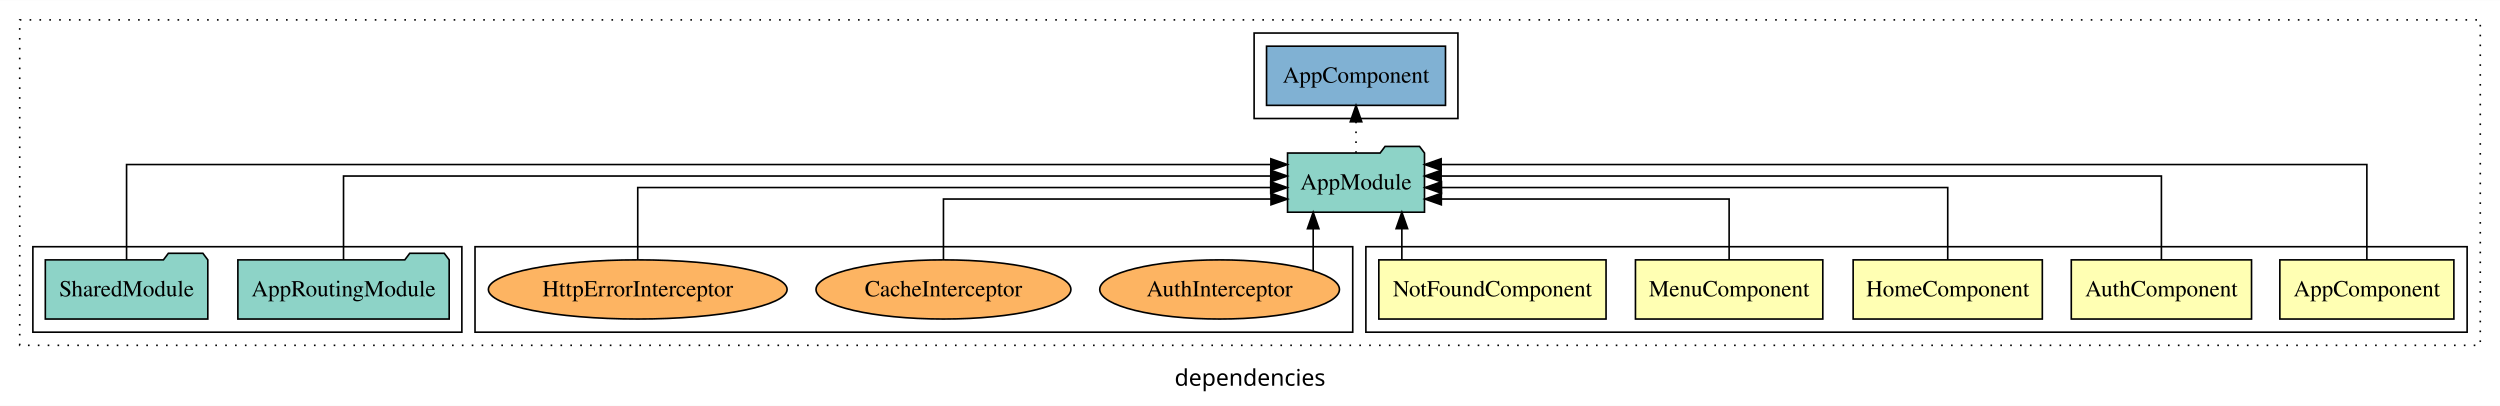
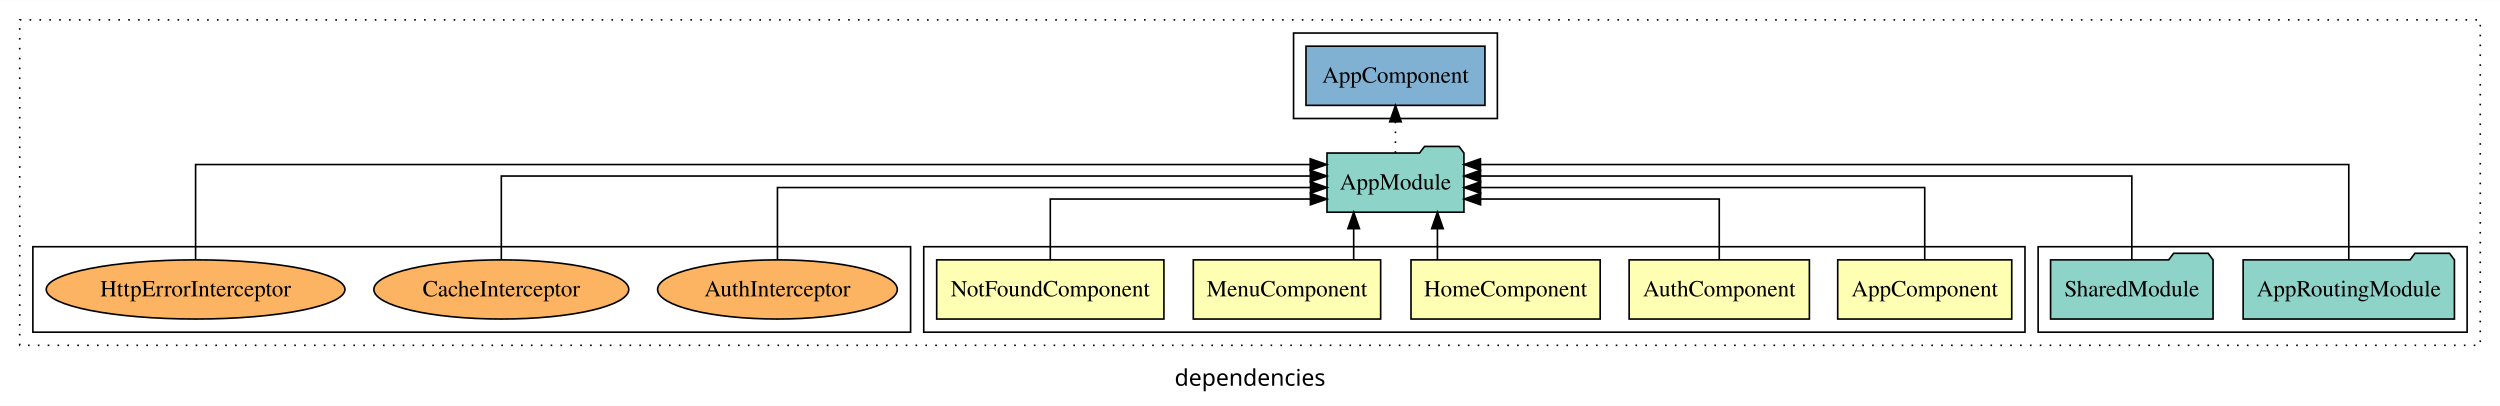
<svg xmlns="http://www.w3.org/2000/svg" width="1521pt" height="247pt" viewBox="0.00 0.00 1521.00 246.80">
  <g id="graph0" class="graph" transform="scale(1 1) rotate(0) translate(4 242.8)">
    <polygon fill="white" stroke="transparent" points="-4,4 -4,-242.8 1517,-242.8 1517,4 -4,4" />
    <text text-anchor="middle" x="756.5" y="-8.2" font-family="sans-serif" font-size="14.00">dependencies</text>
    <g id="clust1" class="cluster">
      <polygon fill="none" stroke="black" stroke-dasharray="1,5" points="8,-32.8 8,-230.8 1505,-230.8 1505,-32.8 8,-32.8" />
    </g>
+     <g id="clust8" class="cluster">
+       <polygon fill="none" stroke="black" points="1236,-40.8 1236,-92.8 1497,-92.8 1497,-40.8 1236,-40.8" />
+     </g>
    <g id="clust2" class="cluster">
-       <polygon fill="none" stroke="black" points="827,-40.8 827,-92.8 1497,-92.8 1497,-40.8 827,-40.8" />
+       <polygon fill="none" stroke="black" points="558,-40.8 558,-92.8 1228,-92.8 1228,-40.8 558,-40.8" />
    </g>
    <g id="clust11" class="cluster">
-       <polygon fill="none" stroke="black" points="285,-40.8 285,-92.8 819,-92.8 819,-40.8 285,-40.8" />
-     </g>
-     <g id="clust8" class="cluster">
-       <polygon fill="none" stroke="black" points="16,-40.8 16,-92.8 277,-92.8 277,-40.8 16,-40.8" />
+       <polygon fill="none" stroke="black" points="16,-40.8 16,-92.8 550,-92.8 550,-40.8 16,-40.8" />
    </g>
    <g id="clust10" class="cluster">
-       <polygon fill="none" stroke="black" points="759,-170.8 759,-222.8 883,-222.8 883,-170.8 759,-170.8" />
+       <polygon fill="none" stroke="black" points="783,-170.8 783,-222.8 907,-222.8 907,-170.8 783,-170.8" />
    </g>
    <g id="node1" class="node">
-       <polygon fill="#ffffb3" stroke="black" points="1488.94,-84.8 1383.06,-84.8 1383.06,-48.8 1488.94,-48.8 1488.94,-84.8" />
-       <text text-anchor="middle" x="1436" y="-62.6" font-family="Times,serif" font-size="14.00">AppComponent</text>
+       <polygon fill="#ffffb3" stroke="black" points="1219.94,-84.8 1114.06,-84.8 1114.06,-48.8 1219.94,-48.8 1219.94,-84.8" />
+       <text text-anchor="middle" x="1167" y="-62.6" font-family="Times,serif" font-size="14.00">AppComponent</text>
    </g>
    <g id="node6" class="node">
-       <polygon fill="#8dd3c7" stroke="black" points="862.66,-149.8 859.66,-153.8 838.66,-153.8 835.66,-149.8 779.34,-149.8 779.34,-113.8 862.66,-113.8 862.66,-149.8" />
-       <text text-anchor="middle" x="821" y="-127.6" font-family="Times,serif" font-size="14.00">AppModule</text>
+       <polygon fill="#8dd3c7" stroke="black" points="886.66,-149.8 883.66,-153.8 862.66,-153.8 859.66,-149.8 803.34,-149.8 803.34,-113.8 886.66,-113.8 886.66,-149.8" />
+       <text text-anchor="middle" x="845" y="-127.6" font-family="Times,serif" font-size="14.00">AppModule</text>
    </g>
    <g id="edge1" class="edge">
-       <path fill="none" stroke="black" d="M1436,-84.81C1436,-107.29 1436,-142.8 1436,-142.8 1436,-142.8 872.79,-142.8 872.79,-142.8" />
-       <polygon fill="black" stroke="black" points="872.79,-139.3 862.79,-142.8 872.79,-146.3 872.79,-139.3" />
+       <path fill="none" stroke="black" d="M1167,-85.07C1167,-103.36 1167,-128.8 1167,-128.8 1167,-128.8 896.77,-128.8 896.77,-128.8" />
+       <polygon fill="black" stroke="black" points="896.77,-125.3 886.77,-128.8 896.77,-132.3 896.77,-125.3" />
    </g>
    <g id="node2" class="node">
-       <polygon fill="#ffffb3" stroke="black" points="1365.83,-84.8 1256.17,-84.8 1256.17,-48.8 1365.83,-48.8 1365.83,-84.8" />
-       <text text-anchor="middle" x="1311" y="-62.6" font-family="Times,serif" font-size="14.00">AuthComponent</text>
+       <polygon fill="#ffffb3" stroke="black" points="1096.83,-84.8 987.17,-84.8 987.17,-48.8 1096.83,-48.8 1096.83,-84.8" />
+       <text text-anchor="middle" x="1042" y="-62.6" font-family="Times,serif" font-size="14.00">AuthComponent</text>
    </g>
    <g id="edge2" class="edge">
-       <path fill="none" stroke="black" d="M1311,-84.93C1311,-105.37 1311,-135.8 1311,-135.8 1311,-135.8 872.78,-135.8 872.78,-135.8" />
-       <polygon fill="black" stroke="black" points="872.78,-132.3 862.78,-135.8 872.78,-139.3 872.78,-132.3" />
+       <path fill="none" stroke="black" d="M1042,-84.81C1042,-100.85 1042,-121.8 1042,-121.8 1042,-121.8 896.78,-121.8 896.78,-121.8" />
+       <polygon fill="black" stroke="black" points="896.78,-118.3 886.78,-121.8 896.78,-125.3 896.78,-118.3" />
    </g>
    <g id="node3" class="node">
-       <polygon fill="#ffffb3" stroke="black" points="1238.55,-84.8 1123.45,-84.8 1123.45,-48.8 1238.55,-48.8 1238.55,-84.8" />
-       <text text-anchor="middle" x="1181" y="-62.6" font-family="Times,serif" font-size="14.00">HomeComponent</text>
+       <polygon fill="#ffffb3" stroke="black" points="969.55,-84.8 854.45,-84.8 854.45,-48.8 969.55,-48.8 969.55,-84.8" />
+       <text text-anchor="middle" x="912" y="-62.6" font-family="Times,serif" font-size="14.00">HomeComponent</text>
    </g>
    <g id="edge3" class="edge">
-       <path fill="none" stroke="black" d="M1181,-85.07C1181,-103.36 1181,-128.8 1181,-128.8 1181,-128.8 873,-128.8 873,-128.8" />
-       <polygon fill="black" stroke="black" points="873,-125.3 863,-128.8 873,-132.3 873,-125.3" />
+       <path fill="none" stroke="black" d="M870.53,-84.91C870.53,-84.91 870.53,-103.79 870.53,-103.79" />
+       <polygon fill="black" stroke="black" points="867.03,-103.79 870.53,-113.79 874.03,-103.79 867.03,-103.79" />
    </g>
    <g id="node4" class="node">
-       <polygon fill="#ffffb3" stroke="black" points="1104.99,-84.8 991.01,-84.8 991.01,-48.8 1104.99,-48.8 1104.99,-84.8" />
-       <text text-anchor="middle" x="1048" y="-62.6" font-family="Times,serif" font-size="14.00">MenuComponent</text>
+       <polygon fill="#ffffb3" stroke="black" points="835.99,-84.8 722.01,-84.8 722.01,-48.8 835.99,-48.8 835.99,-84.8" />
+       <text text-anchor="middle" x="779" y="-62.6" font-family="Times,serif" font-size="14.00">MenuComponent</text>
    </g>
    <g id="edge4" class="edge">
-       <path fill="none" stroke="black" d="M1048,-84.81C1048,-100.85 1048,-121.8 1048,-121.8 1048,-121.8 872.9,-121.8 872.9,-121.8" />
-       <polygon fill="black" stroke="black" points="872.9,-118.3 862.9,-121.8 872.9,-125.3 872.9,-118.3" />
+       <path fill="none" stroke="black" d="M819.58,-84.91C819.58,-84.91 819.58,-103.79 819.58,-103.79" />
+       <polygon fill="black" stroke="black" points="816.08,-103.79 819.58,-113.79 823.08,-103.79 816.08,-103.79" />
    </g>
    <g id="node5" class="node">
-       <polygon fill="#ffffb3" stroke="black" points="973.12,-84.8 834.88,-84.8 834.88,-48.8 973.12,-48.8 973.12,-84.8" />
-       <text text-anchor="middle" x="904" y="-62.6" font-family="Times,serif" font-size="14.00">NotFoundComponent</text>
+       <polygon fill="#ffffb3" stroke="black" points="704.12,-84.8 565.88,-84.8 565.88,-48.8 704.12,-48.8 704.12,-84.8" />
+       <text text-anchor="middle" x="635" y="-62.6" font-family="Times,serif" font-size="14.00">NotFoundComponent</text>
    </g>
    <g id="edge5" class="edge">
-       <path fill="none" stroke="black" d="M848.89,-84.91C848.89,-84.91 848.89,-103.79 848.89,-103.79" />
-       <polygon fill="black" stroke="black" points="845.39,-103.79 848.89,-113.79 852.39,-103.79 845.39,-103.79" />
+       <path fill="none" stroke="black" d="M635,-84.81C635,-100.85 635,-121.8 635,-121.8 635,-121.8 793.26,-121.8 793.26,-121.8" />
+       <polygon fill="black" stroke="black" points="793.26,-125.3 803.26,-121.8 793.26,-118.3 793.26,-125.3" />
    </g>
    <g id="node9" class="node">
-       <polygon fill="#80b1d3" stroke="black" points="875.44,-214.8 766.56,-214.8 766.56,-178.8 875.44,-178.8 875.44,-214.8" />
-       <text text-anchor="middle" x="821" y="-192.6" font-family="Times,serif" font-size="14.00">AppComponent </text>
+       <polygon fill="#80b1d3" stroke="black" points="899.44,-214.8 790.56,-214.8 790.56,-178.8 899.44,-178.8 899.44,-214.8" />
+       <text text-anchor="middle" x="845" y="-192.6" font-family="Times,serif" font-size="14.00">AppComponent </text>
    </g>
    <g id="edge8" class="edge">
-       <path fill="none" stroke="black" stroke-dasharray="1,5" d="M821,-149.91C821,-149.91 821,-168.79 821,-168.79" />
-       <polygon fill="black" stroke="black" points="817.5,-168.79 821,-178.79 824.5,-168.79 817.5,-168.79" />
+       <path fill="none" stroke="black" stroke-dasharray="1,5" d="M845,-149.91C845,-149.91 845,-168.79 845,-168.79" />
+       <polygon fill="black" stroke="black" points="841.5,-168.79 845,-178.79 848.5,-168.79 841.5,-168.79" />
    </g>
    <g id="node7" class="node">
-       <polygon fill="#8dd3c7" stroke="black" points="269.28,-84.8 266.28,-88.8 245.28,-88.8 242.28,-84.8 140.72,-84.8 140.72,-48.8 269.28,-48.8 269.28,-84.8" />
-       <text text-anchor="middle" x="205" y="-62.6" font-family="Times,serif" font-size="14.00">AppRoutingModule</text>
+       <polygon fill="#8dd3c7" stroke="black" points="1489.28,-84.8 1486.28,-88.8 1465.28,-88.8 1462.28,-84.8 1360.72,-84.8 1360.72,-48.8 1489.28,-48.8 1489.28,-84.8" />
+       <text text-anchor="middle" x="1425" y="-62.6" font-family="Times,serif" font-size="14.00">AppRoutingModule</text>
    </g>
    <g id="edge6" class="edge">
-       <path fill="none" stroke="black" d="M205,-84.93C205,-105.37 205,-135.8 205,-135.8 205,-135.8 769.14,-135.8 769.14,-135.8" />
-       <polygon fill="black" stroke="black" points="769.14,-139.3 779.14,-135.8 769.14,-132.3 769.14,-139.3" />
+       <path fill="none" stroke="black" d="M1425,-84.81C1425,-107.29 1425,-142.8 1425,-142.8 1425,-142.8 896.71,-142.8 896.71,-142.8" />
+       <polygon fill="black" stroke="black" points="896.71,-139.3 886.71,-142.8 896.71,-146.3 896.71,-139.3" />
    </g>
    <g id="node8" class="node">
-       <polygon fill="#8dd3c7" stroke="black" points="122.43,-84.8 119.43,-88.8 98.43,-88.8 95.43,-84.8 23.57,-84.8 23.57,-48.8 122.43,-48.8 122.43,-84.8" />
-       <text text-anchor="middle" x="73" y="-62.6" font-family="Times,serif" font-size="14.00">SharedModule</text>
+       <polygon fill="#8dd3c7" stroke="black" points="1342.43,-84.8 1339.43,-88.8 1318.43,-88.8 1315.43,-84.8 1243.57,-84.8 1243.57,-48.8 1342.43,-48.8 1342.43,-84.8" />
+       <text text-anchor="middle" x="1293" y="-62.6" font-family="Times,serif" font-size="14.00">SharedModule</text>
    </g>
    <g id="edge7" class="edge">
-       <path fill="none" stroke="black" d="M73,-84.81C73,-107.29 73,-142.8 73,-142.8 73,-142.8 769.18,-142.8 769.18,-142.8" />
-       <polygon fill="black" stroke="black" points="769.18,-146.3 779.18,-142.8 769.18,-139.3 769.18,-146.3" />
+       <path fill="none" stroke="black" d="M1293,-84.93C1293,-105.37 1293,-135.8 1293,-135.8 1293,-135.8 896.74,-135.8 896.74,-135.8" />
+       <polygon fill="black" stroke="black" points="896.74,-132.3 886.74,-135.8 896.74,-139.3 896.74,-132.3" />
    </g>
    <g id="node10" class="node">
-       <ellipse fill="#fdb462" stroke="black" cx="738" cy="-66.8" rx="72.92" ry="18" />
-       <text text-anchor="middle" x="738" y="-62.6" font-family="Times,serif" font-size="14.00">AuthInterceptor</text>
+       <ellipse fill="#fdb462" stroke="black" cx="469" cy="-66.8" rx="72.92" ry="18" />
+       <text text-anchor="middle" x="469" y="-62.6" font-family="Times,serif" font-size="14.00">AuthInterceptor</text>
    </g>
    <g id="edge9" class="edge">
-       <path fill="none" stroke="black" d="M794.94,-78.12C794.94,-78.12 794.94,-103.74 794.94,-103.74" />
-       <polygon fill="black" stroke="black" points="791.44,-103.74 794.94,-113.74 798.44,-103.74 791.44,-103.74" />
+       <path fill="none" stroke="black" d="M469,-85.07C469,-103.36 469,-128.8 469,-128.8 469,-128.8 793.32,-128.8 793.32,-128.8" />
+       <polygon fill="black" stroke="black" points="793.32,-132.3 803.32,-128.8 793.32,-125.3 793.32,-132.3" />
    </g>
    <g id="node11" class="node">
-       <ellipse fill="#fdb462" stroke="black" cx="570" cy="-66.8" rx="77.54" ry="18" />
-       <text text-anchor="middle" x="570" y="-62.6" font-family="Times,serif" font-size="14.00">CacheInterceptor</text>
+       <ellipse fill="#fdb462" stroke="black" cx="301" cy="-66.8" rx="77.54" ry="18" />
+       <text text-anchor="middle" x="301" y="-62.6" font-family="Times,serif" font-size="14.00">CacheInterceptor</text>
    </g>
    <g id="edge10" class="edge">
-       <path fill="none" stroke="black" d="M570,-84.81C570,-100.85 570,-121.8 570,-121.8 570,-121.8 769.27,-121.8 769.27,-121.8" />
-       <polygon fill="black" stroke="black" points="769.27,-125.3 779.27,-121.8 769.27,-118.3 769.27,-125.3" />
+       <path fill="none" stroke="black" d="M301,-84.93C301,-105.37 301,-135.8 301,-135.8 301,-135.8 793.22,-135.8 793.22,-135.8" />
+       <polygon fill="black" stroke="black" points="793.22,-139.3 803.22,-135.8 793.22,-132.3 793.22,-139.3" />
    </g>
    <g id="node12" class="node">
-       <ellipse fill="#fdb462" stroke="black" cx="384" cy="-66.8" rx="90.87" ry="18" />
-       <text text-anchor="middle" x="384" y="-62.6" font-family="Times,serif" font-size="14.00">HttpErrorInterceptor</text>
+       <ellipse fill="#fdb462" stroke="black" cx="115" cy="-66.8" rx="90.87" ry="18" />
+       <text text-anchor="middle" x="115" y="-62.6" font-family="Times,serif" font-size="14.00">HttpErrorInterceptor</text>
    </g>
    <g id="edge11" class="edge">
-       <path fill="none" stroke="black" d="M384,-85.07C384,-103.36 384,-128.8 384,-128.8 384,-128.8 769.1,-128.8 769.1,-128.8" />
-       <polygon fill="black" stroke="black" points="769.1,-132.3 779.1,-128.8 769.1,-125.3 769.1,-132.3" />
+       <path fill="none" stroke="black" d="M115,-84.81C115,-107.29 115,-142.8 115,-142.8 115,-142.8 793.13,-142.8 793.13,-142.8" />
+       <polygon fill="black" stroke="black" points="793.13,-146.3 803.13,-142.8 793.13,-139.3 793.13,-146.3" />
    </g>
  </g>
</svg>
